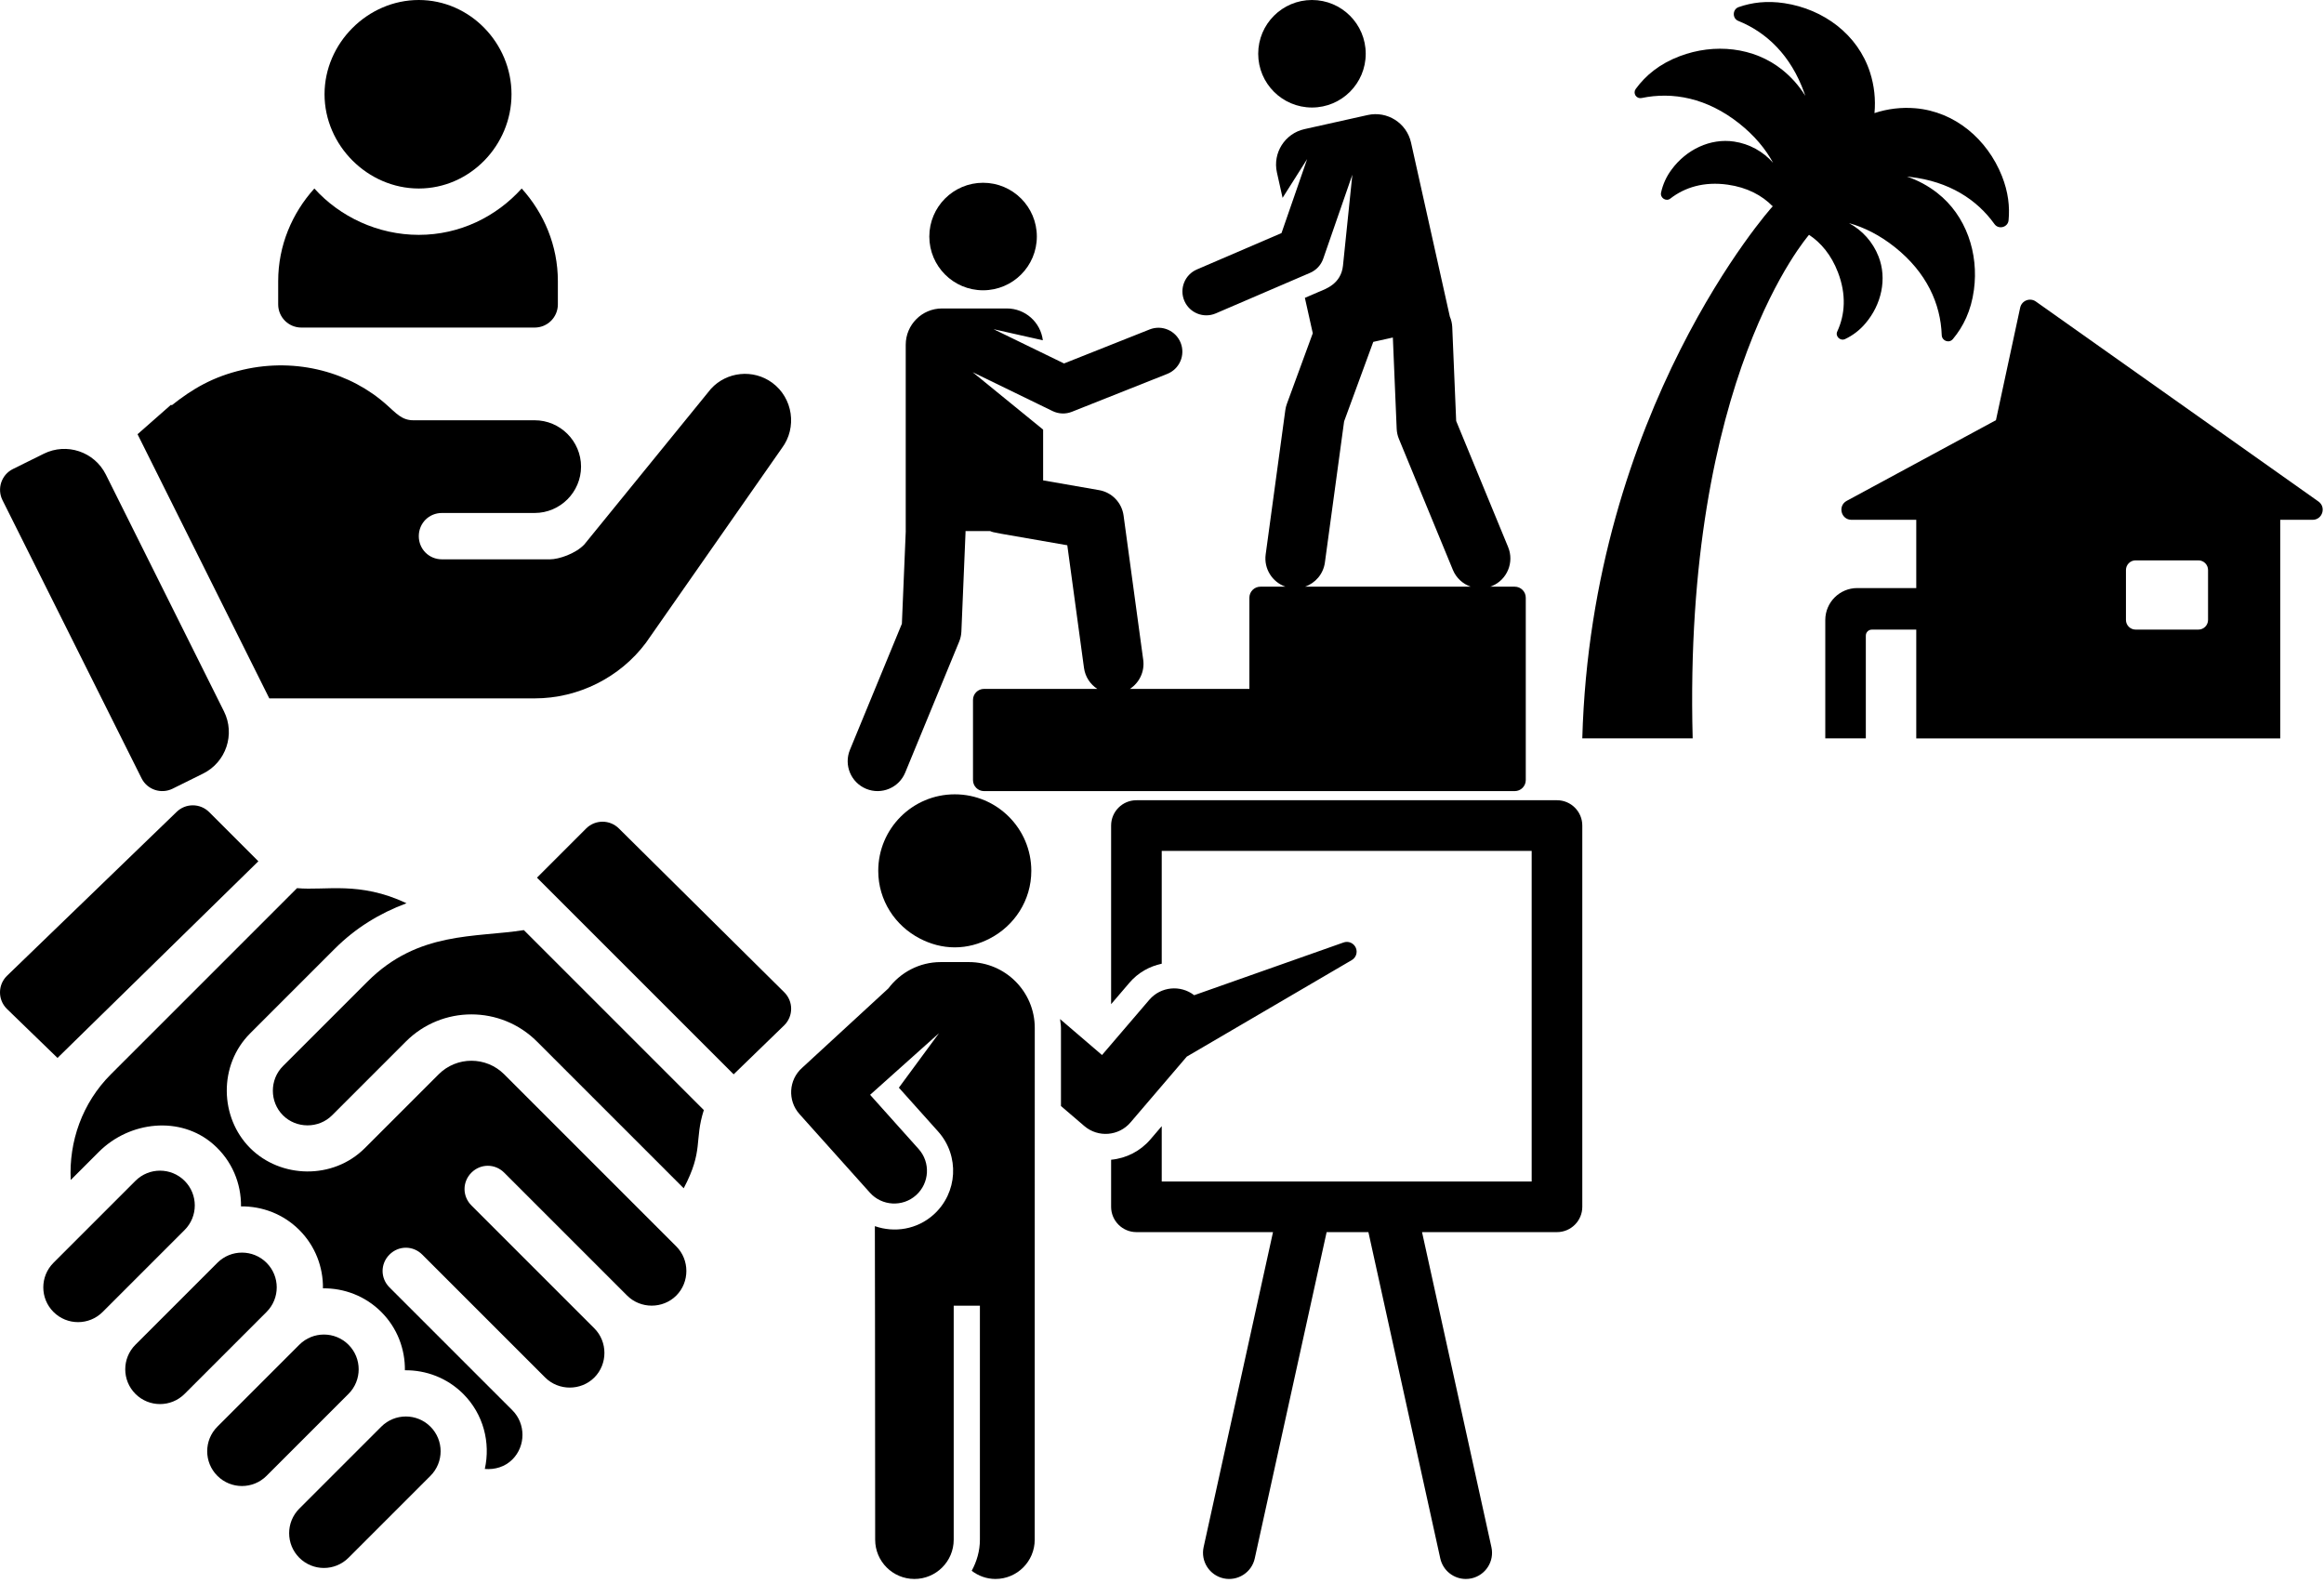
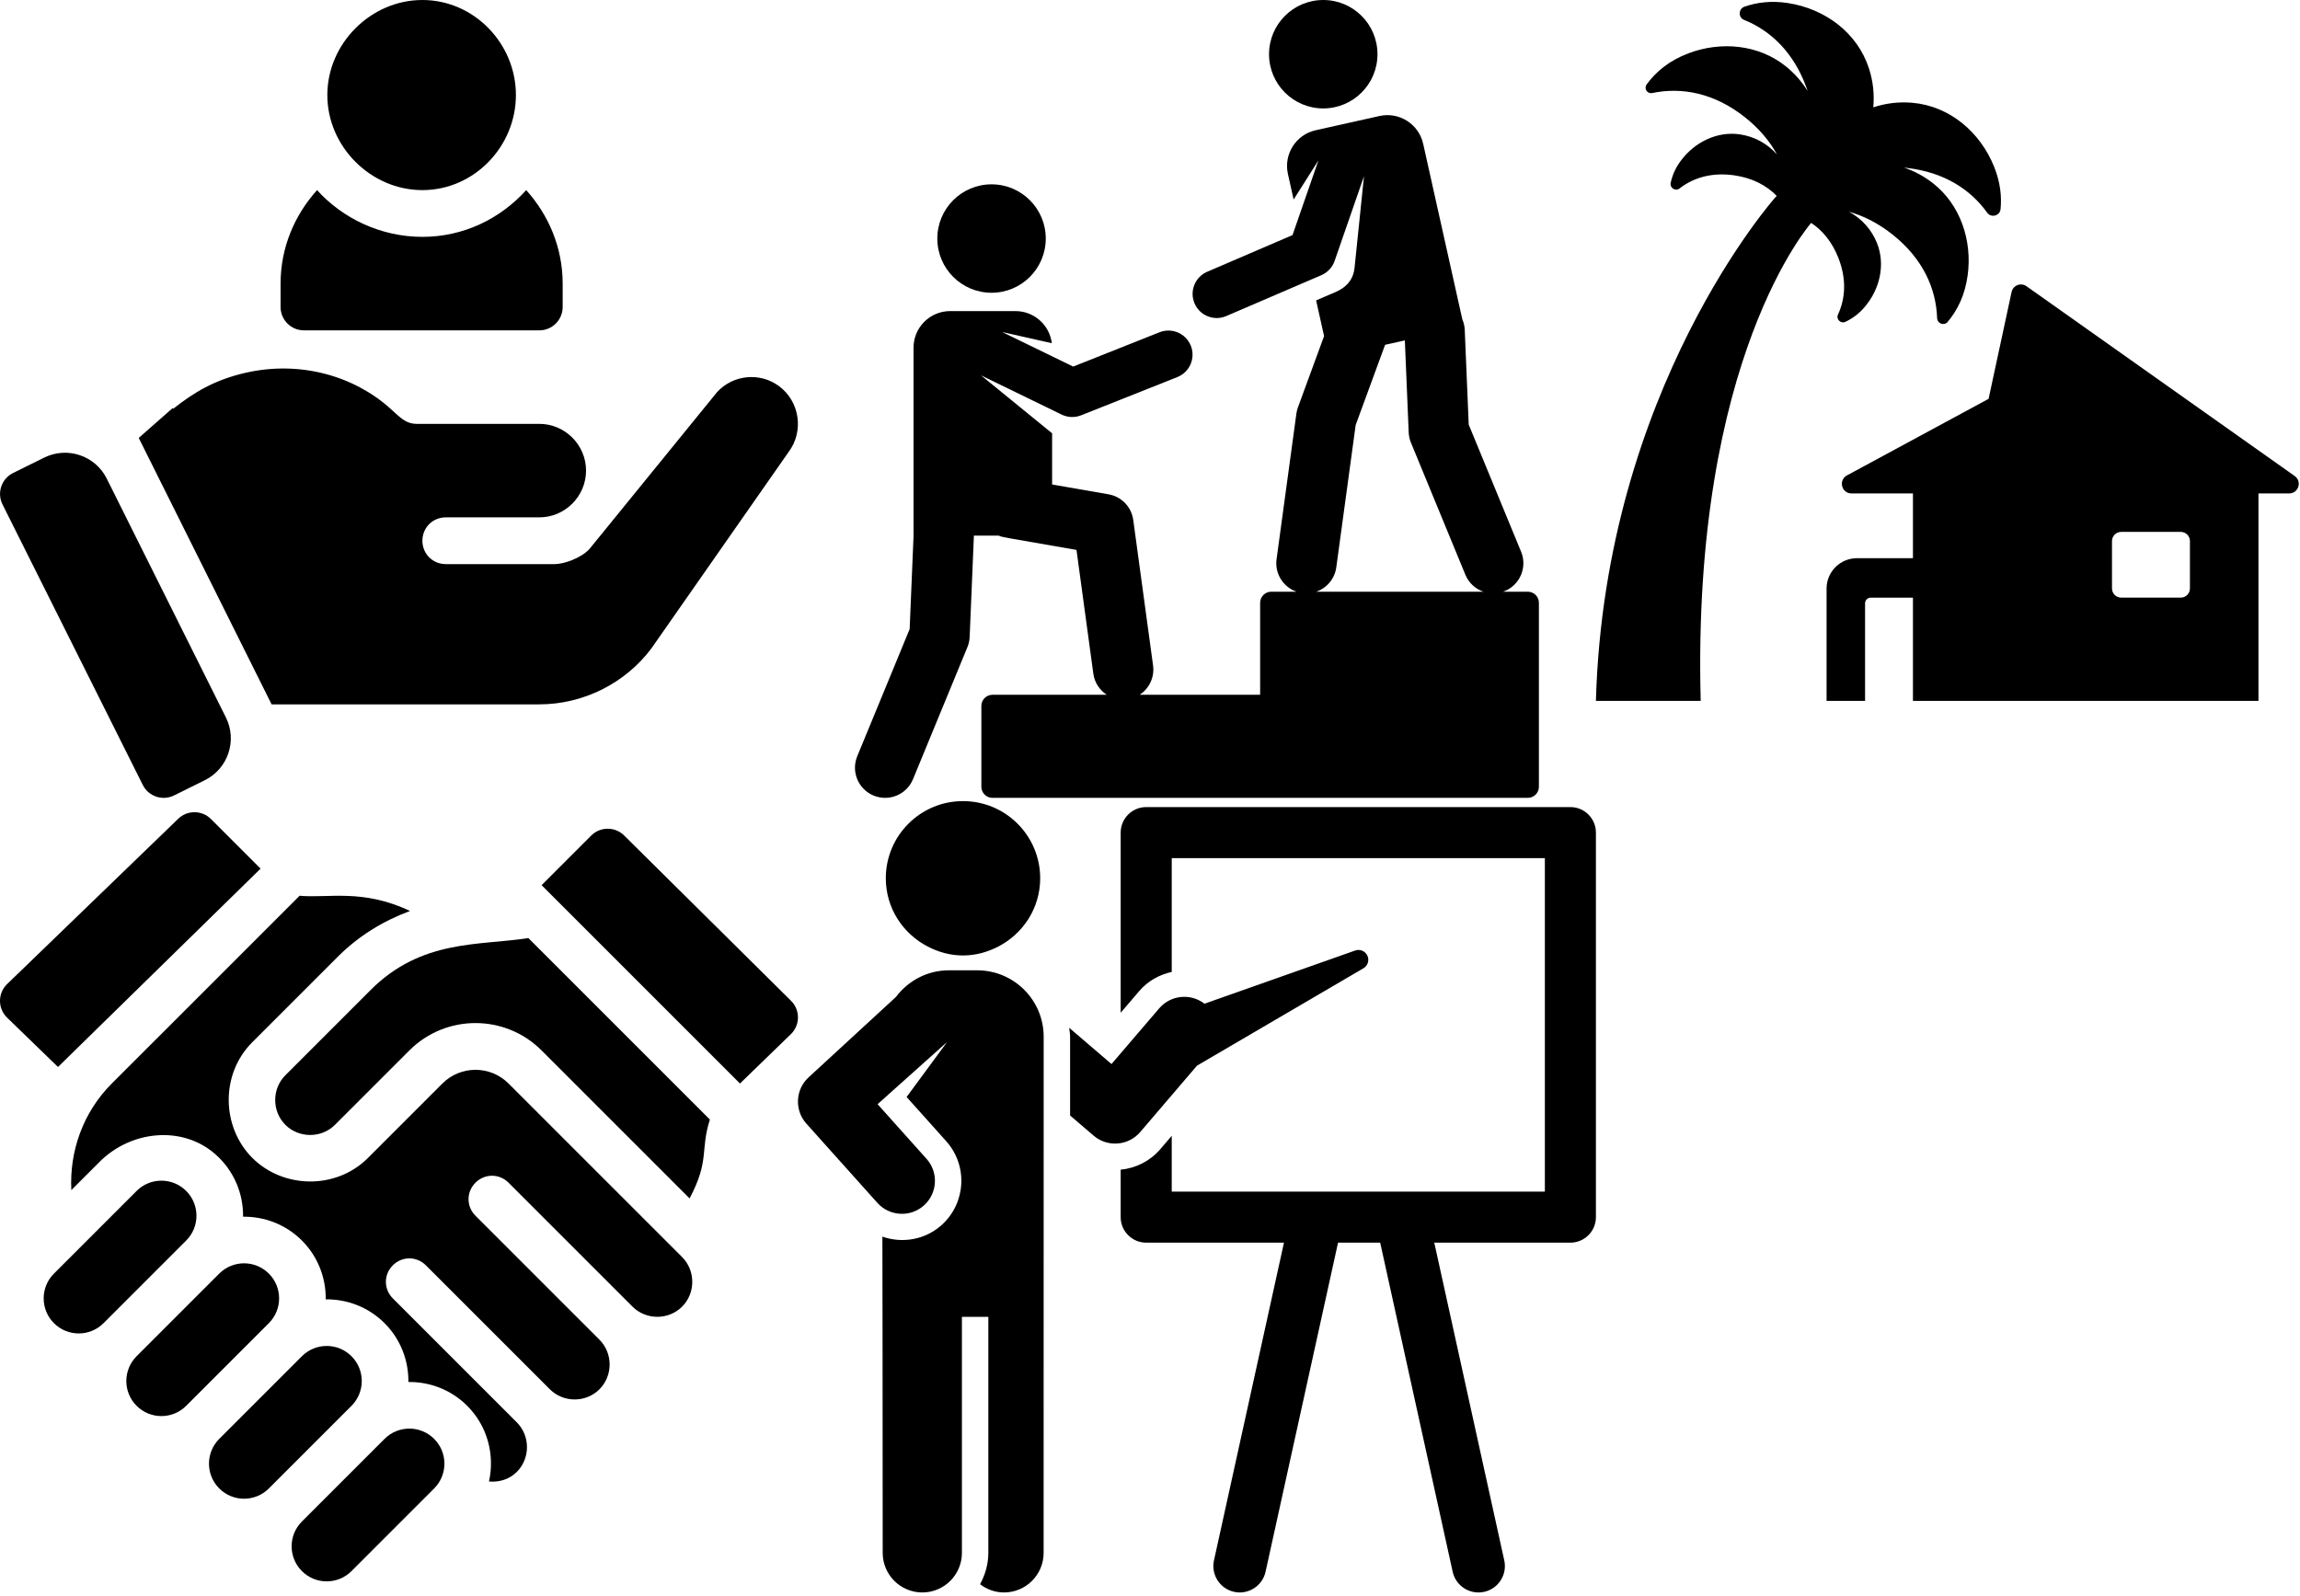
- <svg xmlns="http://www.w3.org/2000/svg" width="141" height="96">
-   <view viewBox="96 0 44.922 44.922" />
-   <svg width="44.922" height="44.922" x="96">
+ <svg xmlns="http://www.w3.org/2000/svg" width="147" height="102">
+   <view viewBox="102 0 44.922 44.922" />
+   <svg width="44.922" height="44.922" x="102">
    <path d="M44.662 30.428L27.518 18.295a.611.611 0 0 0-.951.37l-1.47 6.829-9.055 4.896c-.559.303-.344 1.15.291 1.15h3.929v4.141h-3.579a1.941 1.941 0 0 0-1.941 1.941v7.18h2.46v-6.236c0-.201.163-.363.363-.363h2.697v6.6h22.083V31.54h1.964c.595 0 .841-.766.353-1.112zm-7.282 7.773h-3.81a.587.587 0 0 1-.586-.586v-3.029c0-.323.263-.586.586-.586h3.81c.323 0 .585.263.585.586v3.029a.586.586 0 0 1-.585.586z" />
    <path d="M3.596 5.948c1.885-.394 3.968-.012 5.936 1.552.912.725 1.582 1.53 2.043 2.378A3.91 3.91 0 0 0 9.212 8.59c-1.458-.219-2.906.497-3.783 1.683a3.592 3.592 0 0 0-.651 1.416c-.067.318.307.561.563.36.879-.684 2.05-1.046 3.483-.844 1.177.166 2.08.648 2.729 1.314C11.45 12.608.555 24.875 0 44.801h6.697c-.585-21.974 7.052-30.522 7.058-30.554.733.485 1.353 1.228 1.754 2.27.522 1.354.432 2.581-.04 3.595-.136.291.182.597.473.462a3.629 3.629 0 0 0 1.243-.96c.956-1.123 1.327-2.695.783-4.065a3.908 3.908 0 0 0-1.789-2.011c.93.258 1.866.729 2.778 1.453 1.937 1.539 2.784 3.444 2.85 5.341.013.356.449.514.678.24.63-.754 1.105-1.712 1.276-2.986.298-2.212-.466-4.505-2.225-5.879a6.207 6.207 0 0 0-1.84-.993l.195.021c2.366.276 4.052 1.374 5.117 2.862.248.347.812.198.854-.226.08-.827-.018-1.719-.401-2.687-.892-2.24-2.855-3.913-5.257-4.116a6.199 6.199 0 0 0-2.477.294 6.183 6.183 0 0 0-.272-2.476C16.716 2.092 14.642.555 12.259.193 11.2.033 10.289.149 9.486.431c-.379.133-.397.685-.025.836 1.716.691 3.192 2.093 4.005 4.361l.063.186a6.194 6.194 0 0 0-1.383-1.568c-1.736-1.402-4.142-1.628-6.229-.839-1.24.469-2.08 1.176-2.676 1.991a.35.35 0 0 0 .355.55z" />
  </svg>
-   <view viewBox="0 0 48 48" />
-   <svg viewBox="0 0 512.001 512.001" width="48" height="48">
+   <view viewBox="0 0 51 51" />
+   <svg viewBox="0 0 512.001 512.001" width="51" height="51">
    <path d="M271.029 0c-33.091 0-61 27.909-61 61s27.909 61 61 61 60-27.909 60-61-26.909-61-60-61zm66.592 122c-16.485 18.279-40.096 30-66.592 30-26.496 0-51.107-11.721-67.592-30-14.392 15.959-23.408 36.866-23.408 60v15c0 8.291 6.709 15 15 15h151c8.291 0 15-6.709 15-15v-15c0-23.134-9.016-44.041-23.408-60zM144.946 460.404L68.505 307.149c-7.381-14.799-25.345-20.834-40.162-13.493l-19.979 9.897c-7.439 3.689-10.466 12.73-6.753 20.156l90 180c3.701 7.423 12.704 10.377 20.083 6.738l19.722-9.771c14.875-7.368 20.938-25.417 13.53-40.272zM499.73 247.7c-12.301-9-29.401-7.2-39.6 3.9l-82 100.8c-5.7 6-16.5 9.6-22.2 9.6h-69.901c-8.401 0-15-6.599-15-15s6.599-15 15-15h60c16.5 0 30-13.5 30-30s-13.5-30-30-30h-78.6c-7.476 0-11.204-4.741-17.1-9.901-23.209-20.885-57.949-30.947-93.119-22.795-19.528 4.526-32.697 12.415-46.053 22.993l-.445-.361-21.696 19.094L174.28 452h171.749c28.2 0 55.201-13.5 72.001-36l87.999-126c9.9-13.201 7.2-32.399-6.299-42.3z" />
  </svg>
-   <view viewBox="48 0 48 48" />
-   <svg viewBox="0 0 511.993 511.993" width="48" height="48" x="48">
+   <view viewBox="51 0 51 51" />
+   <svg viewBox="0 0 511.993 511.993" width="51" height="51" x="51">
    <circle cx="124.208" cy="153.079" r="34.791" />
    <circle cx="337.047" cy="34.791" r="34.791" />
    <path d="M468.274 379.701h-15.893c.366-.126.733-.241 1.096-.389 9.876-4.069 14.584-15.374 10.515-25.251l-33.618-81.596-2.543-60.775a19.24 19.24 0 0 0-1.565-6.811L401.154 92.273c-2.825-12.669-15.386-20.649-28.055-17.824l-40.907 9.123c-12.669 2.825-20.649 15.386-17.824 28.055l3.662 16.418 15.91-25.107-16.608 47.91-54.755 23.546c-7.851 3.376-11.478 12.477-8.102 20.327 3.375 7.847 12.471 11.479 20.326 8.102l61.027-26.242a15.475 15.475 0 0 0 8.507-9.147l18.844-54.356-6.052 58.79c-1.243 12.069-11.469 15.226-15.951 17.15l-8.712 3.747 5.109 22.91-16.762 45.698a19.447 19.447 0 0 0-1.007 4.051l-12.713 93.397c-1.264 9.289 4.293 17.931 12.825 20.881h-16.23a7.139 7.139 0 0 0-7.139 7.139v59.007h-77.32c6.062-3.956 9.658-11.149 8.617-18.799l-12.714-93.397a19.34 19.34 0 0 0-15.845-16.445l-36.216-6.31v-32.849l-45.604-37.168 51.736 25.164a15.462 15.462 0 0 0 12.481.464l61.734-24.532c7.941-3.156 11.82-12.151 8.665-20.094-3.156-7.941-12.153-11.82-20.094-8.665l-55.389 22.012-45.597-22.179 31.883 7.183c-1.43-11.611-11.321-20.601-23.318-20.601H97.654c-12.98 0-23.502 10.523-23.502 23.502v120.584h.021l-2.509 59.966-33.619 81.596c-4.07 9.877.639 21.182 10.515 25.251 9.884 4.071 21.184-.644 25.251-10.515l34.918-84.748a19.321 19.321 0 0 0 1.441-6.559l2.685-64.181c.011-.273-.007-.539-.007-.808h15.947c2.769 1.134.17.499 49.914 9.168l10.806 79.38c.788 5.793 4.076 10.62 8.616 13.582h-73.312a7.14 7.14 0 0 0-7.139 7.139v51.87a7.138 7.138 0 0 0 7.139 7.138h343.454a7.138 7.138 0 0 0 7.139-7.138V386.843a7.138 7.138 0 0 0-7.138-7.142zm-135.719-.001c6.675-2.309 11.846-8.187 12.863-15.664l12.43-91.317 18.871-51.453 12.677-2.827 2.471 59.049a19.316 19.316 0 0 0 1.441 6.559l34.917 84.748c2.199 5.34 6.519 9.157 11.58 10.905h-107.25z" />
  </svg>
-   <view viewBox="0 48 48 48" />
-   <svg viewBox="0 0 512.001 512.001" width="48" height="48" y="48">
+   <view viewBox="0 51 51 51" />
+   <svg viewBox="0 0 512.001 512.001" width="51" height="51" y="51">
    <path d="M507.608 130.274L400.541 24.209c-5.858-5.858-15.355-5.858-21.213 0l-31.82 31.82 127.28 127.278 32.82-31.82c5.857-5.858 5.857-15.355 0-21.213zM216.17 144.941l.237-.237-.237.237zm-.072.071l.072-.072-.072.072zm-1.55 1.55l1.55-1.55-1.55 1.55zm3.037-3.037l.111-.111-.111.111zm.111-.11c.037-.037.038-.039 0 0zm-4.921 4.921l.663-.663-.663.663z" />
    <path d="M339.023 89.97c-31.485 4.977-68.408.526-101.186 33.305l-29.597 29.596 3.643-3.644a546247.83 546247.83 0 0 1-28.777 28.778c-8.698 8.696-8.698 23.123 0 31.82 8.646 8.646 23.102 8.718 31.82 0l47.728-47.73c23.432-23.432 61.423-23.432 84.853 0l94.958 94.957c13.044-24.688 6.68-30.809 13.026-50.612L339.023 89.97zm-122.087 54.204l-.216.216.216-.216zm-2.968 2.968l.517-.517-.517.517zm2.753-2.752l-.313.313.313-.313zM135.377 13.602c-5.857-5.858-15.355-5.858-21.213 0L4.394 119.667c-5.858 5.858-5.858 15.355 0 21.215l32.82 31.818L167.197 45.422l-31.82-31.82zm-15.91 238.648c-8.787-8.787-23.033-8.787-31.82 0l-53.033 53.033c-8.787 8.787-8.787 23.033 0 31.82 8.787 8.787 23.033 8.788 31.82 0l53.033-53.033c8.787-8.787 8.787-23.033 0-31.82zm53.033 53.033c-8.787-8.787-23.033-8.787-31.82 0l-53.033 53.033c-8.787 8.787-8.787 23.033 0 31.82 8.787 8.787 23.033 8.787 31.82 0l53.033-53.033c8.787-8.787 8.787-23.032 0-31.82zm53.033 53.033c-8.787-8.787-23.033-8.787-31.82 0l-53.033 53.033c-8.785 8.787-8.785 23.033 0 31.82 8.787 8.787 23.033 8.787 31.82 0l53.033-53.033c8.787-8.787 8.787-23.033 0-31.82zm53.032 53.033c-8.785-8.785-23.032-8.785-31.82 0l-53.033 53.033c-8.785 8.787-8.785 23.035 0 31.82 8.787 8.787 23.033 8.787 31.82 0l53.033-53.033c8.787-8.787 8.787-23.033 0-31.82z" />
    <path d="M437.667 294.679l-111.37-111.37c-11.715-11.715-30.71-11.715-42.426 0l-47.73 47.73c-20.649 20.649-54.542 19.704-74.246 0-19.706-19.706-20.649-53.599 0-74.247l54.73-54.73c13.363-13.363 28.848-22.908 46.456-29.485-30.587-14.398-52.136-8.063-70.853-9.76l-88.671 88.671-31.82 31.82c-18.571 18.571-27.23 43.603-25.963 68.39l18.192-18.193c19.953-19.951 52.778-23.502 74.046-4.958 12.193 10.633 18.131 25.463 17.959 40.234 13.651-.159 27.35 4.9 37.742 15.291 10.393 10.391 15.45 24.091 15.291 37.742 13.651-.159 27.35 4.9 37.742 15.291 10.393 10.391 15.45 24.091 15.291 37.742 13.651-.159 27.35 4.9 37.744 15.291 13.165 13.167 17.741 31.619 13.969 48.576 6.42.553 13.004-1.304 17.849-6.149 8.699-8.699 8.698-23.124 0-31.82l-79.548-79.55c-5.94-5.94-5.94-15.275 0-21.213 5.94-5.94 15.273-5.94 21.213 0l79.55 79.548c8.696 8.698 23.123 8.698 31.82 0s8.696-23.123 0-31.818l-79.55-79.55c-5.94-5.94-5.94-15.275 0-21.213 5.94-5.94 15.273-5.94 21.213 0l79.55 79.548c8.696 8.698 23.123 8.698 31.82 0s8.696-23.123 0-31.818z" />
  </svg>
-   <view viewBox="48 48 48 48" />
-   <svg viewBox="0 0 489.38 489.38" width="48" height="48" x="48" y="48">
+   <view viewBox="51 51 51 51" />
+   <svg viewBox="0 0 489.38 489.38" width="51" height="51" x="51" y="51">
    <path d="M473.725 5.656H213.576c-8.655 0-15.655 7.022-15.655 15.664v110.484l11.319-13.234c5.375-6.292 12.461-10.172 19.992-11.793V36.978h228.836v204.531H229.233v-34.238l-7.05 8.244c-6.161 7.189-14.858 11.65-24.262 12.529v29.124c0 8.642 7 15.655 15.655 15.655h84.489L255.141 467.7c-1.923 8.739 3.6 17.382 12.346 19.31 8.667 1.904 17.382-3.601 19.287-12.331l44.457-201.855h25.844l44.457 201.855c1.666 7.557 8.369 12.714 15.803 12.705a16.32 16.32 0 0 0 3.502-.374c8.746-1.928 14.268-10.57 12.328-19.31l-42.92-194.877h83.481c8.647 0 15.655-7.013 15.655-15.655V21.32c-.001-8.642-7.009-15.664-15.656-15.664z" />
    <path d="M349.368 97.116c-1.234-3.11-4.732-4.637-7.84-3.406l-92.234 32.555c-8.465-6.554-20.678-5.383-27.737 2.827L192.29 163.27l-25.951-22.245c.171 1.837.56 3.622.56 5.507v48.291l14.438 12.371c8.568 7.338 21.385 6.204 28.549-2.198l34.842-40.743 28.1-16.439 73.951-43.267a6.032 6.032 0 0 0 2.589-7.431zm-239.44 8.66H92.547c-13.308 0-25.01 6.468-32.448 16.327l-53.352 49.12c-8.313 7.405-9.067 20.232-1.581 28.595l43.528 48.585c7.421 8.309 20.267 9.044 28.579 1.576 8.334-7.469 9.038-20.262 1.57-28.586L48.84 187.889l42.616-38.134-24.82 33.721 24.279 27.107c13.416 14.992 12.151 38.027-2.834 51.453-10.231 9.172-24.193 11.324-36.297 7.094 0 0 .188 93.659.188 193.962 0 13.416 10.874 24.291 24.291 24.291 13.403 0 24.291-10.875 24.291-24.291V318.321h16.203v144.771c0 7.004-1.953 13.49-5.067 19.231 4.076 3.135 9.148 5.06 14.676 5.06 13.424 0 24.298-10.875 24.298-24.291 0-100.272.031-58.237.031-316.561.002-22.509-18.245-40.755-40.767-40.755zM79.592 91.198c6.495 3.376 13.787 5.471 21.62 5.471 7.853 0 15.145-2.095 21.659-5.477 15.204-7.877 25.684-23.559 25.684-41.862 0-26.146-21.196-47.335-47.344-47.335-26.144 0-47.335 21.189-47.335 47.335.001 18.313 10.492 34.001 25.716 41.868z" />
  </svg>
</svg>
